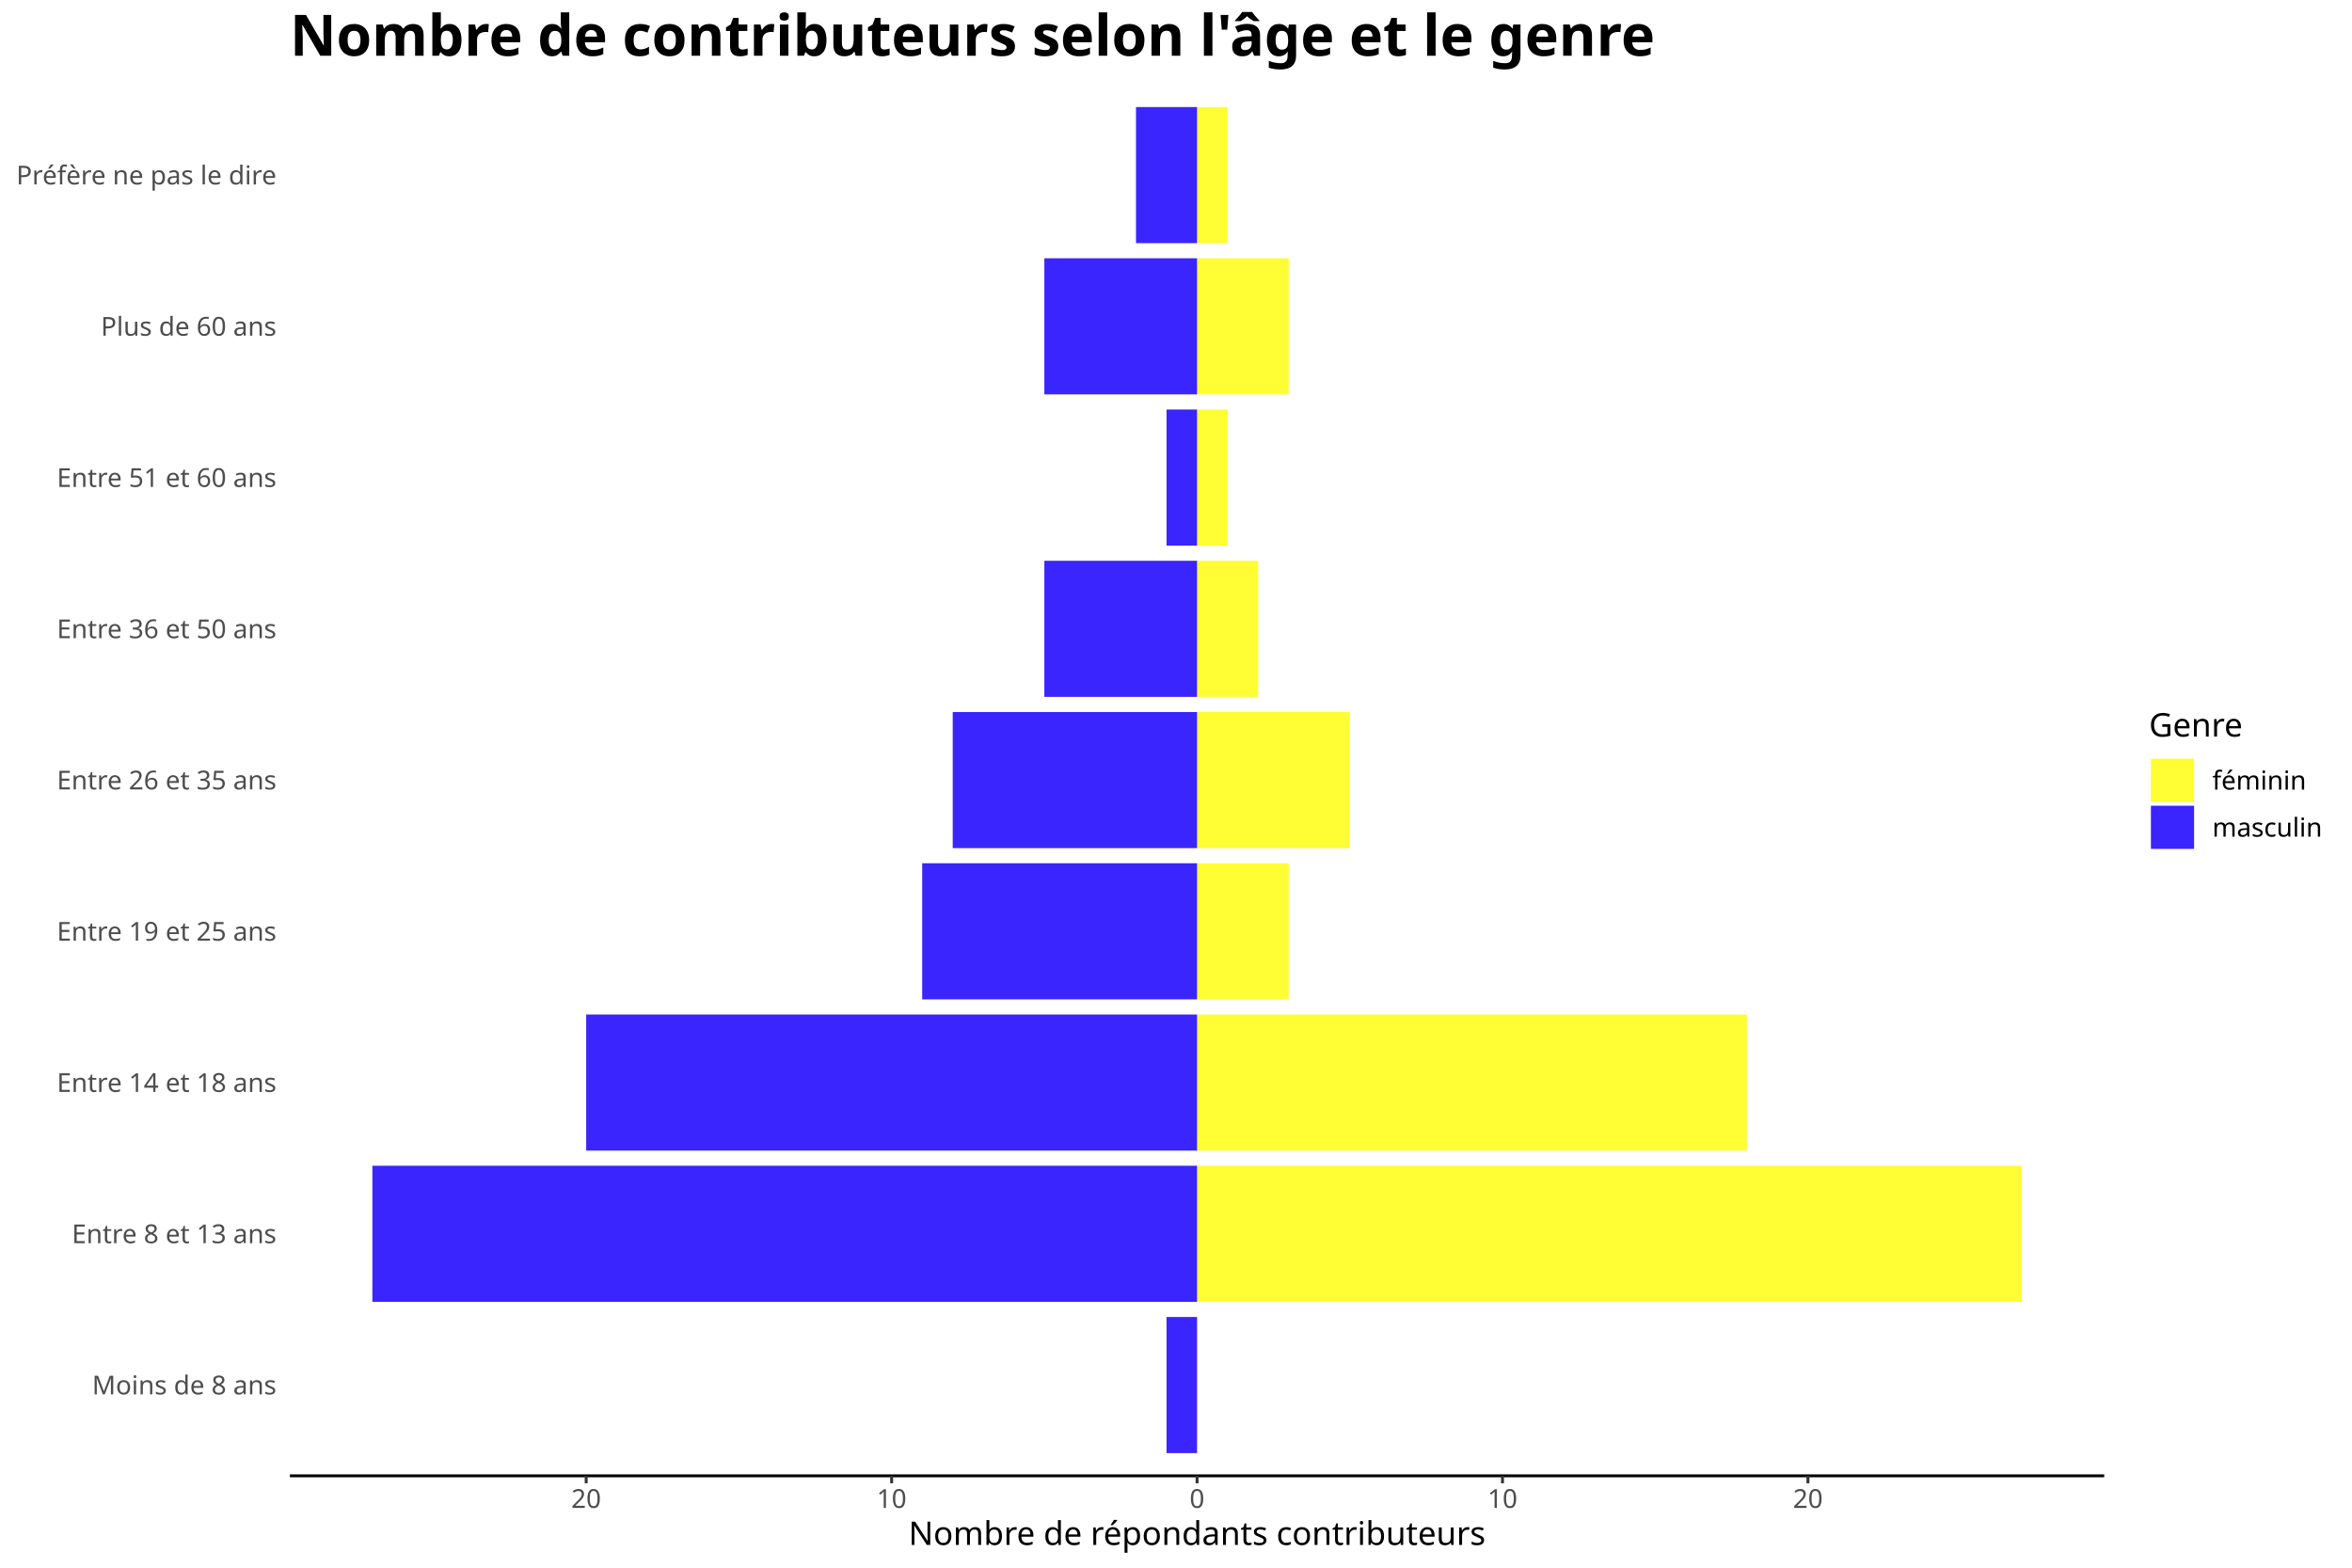
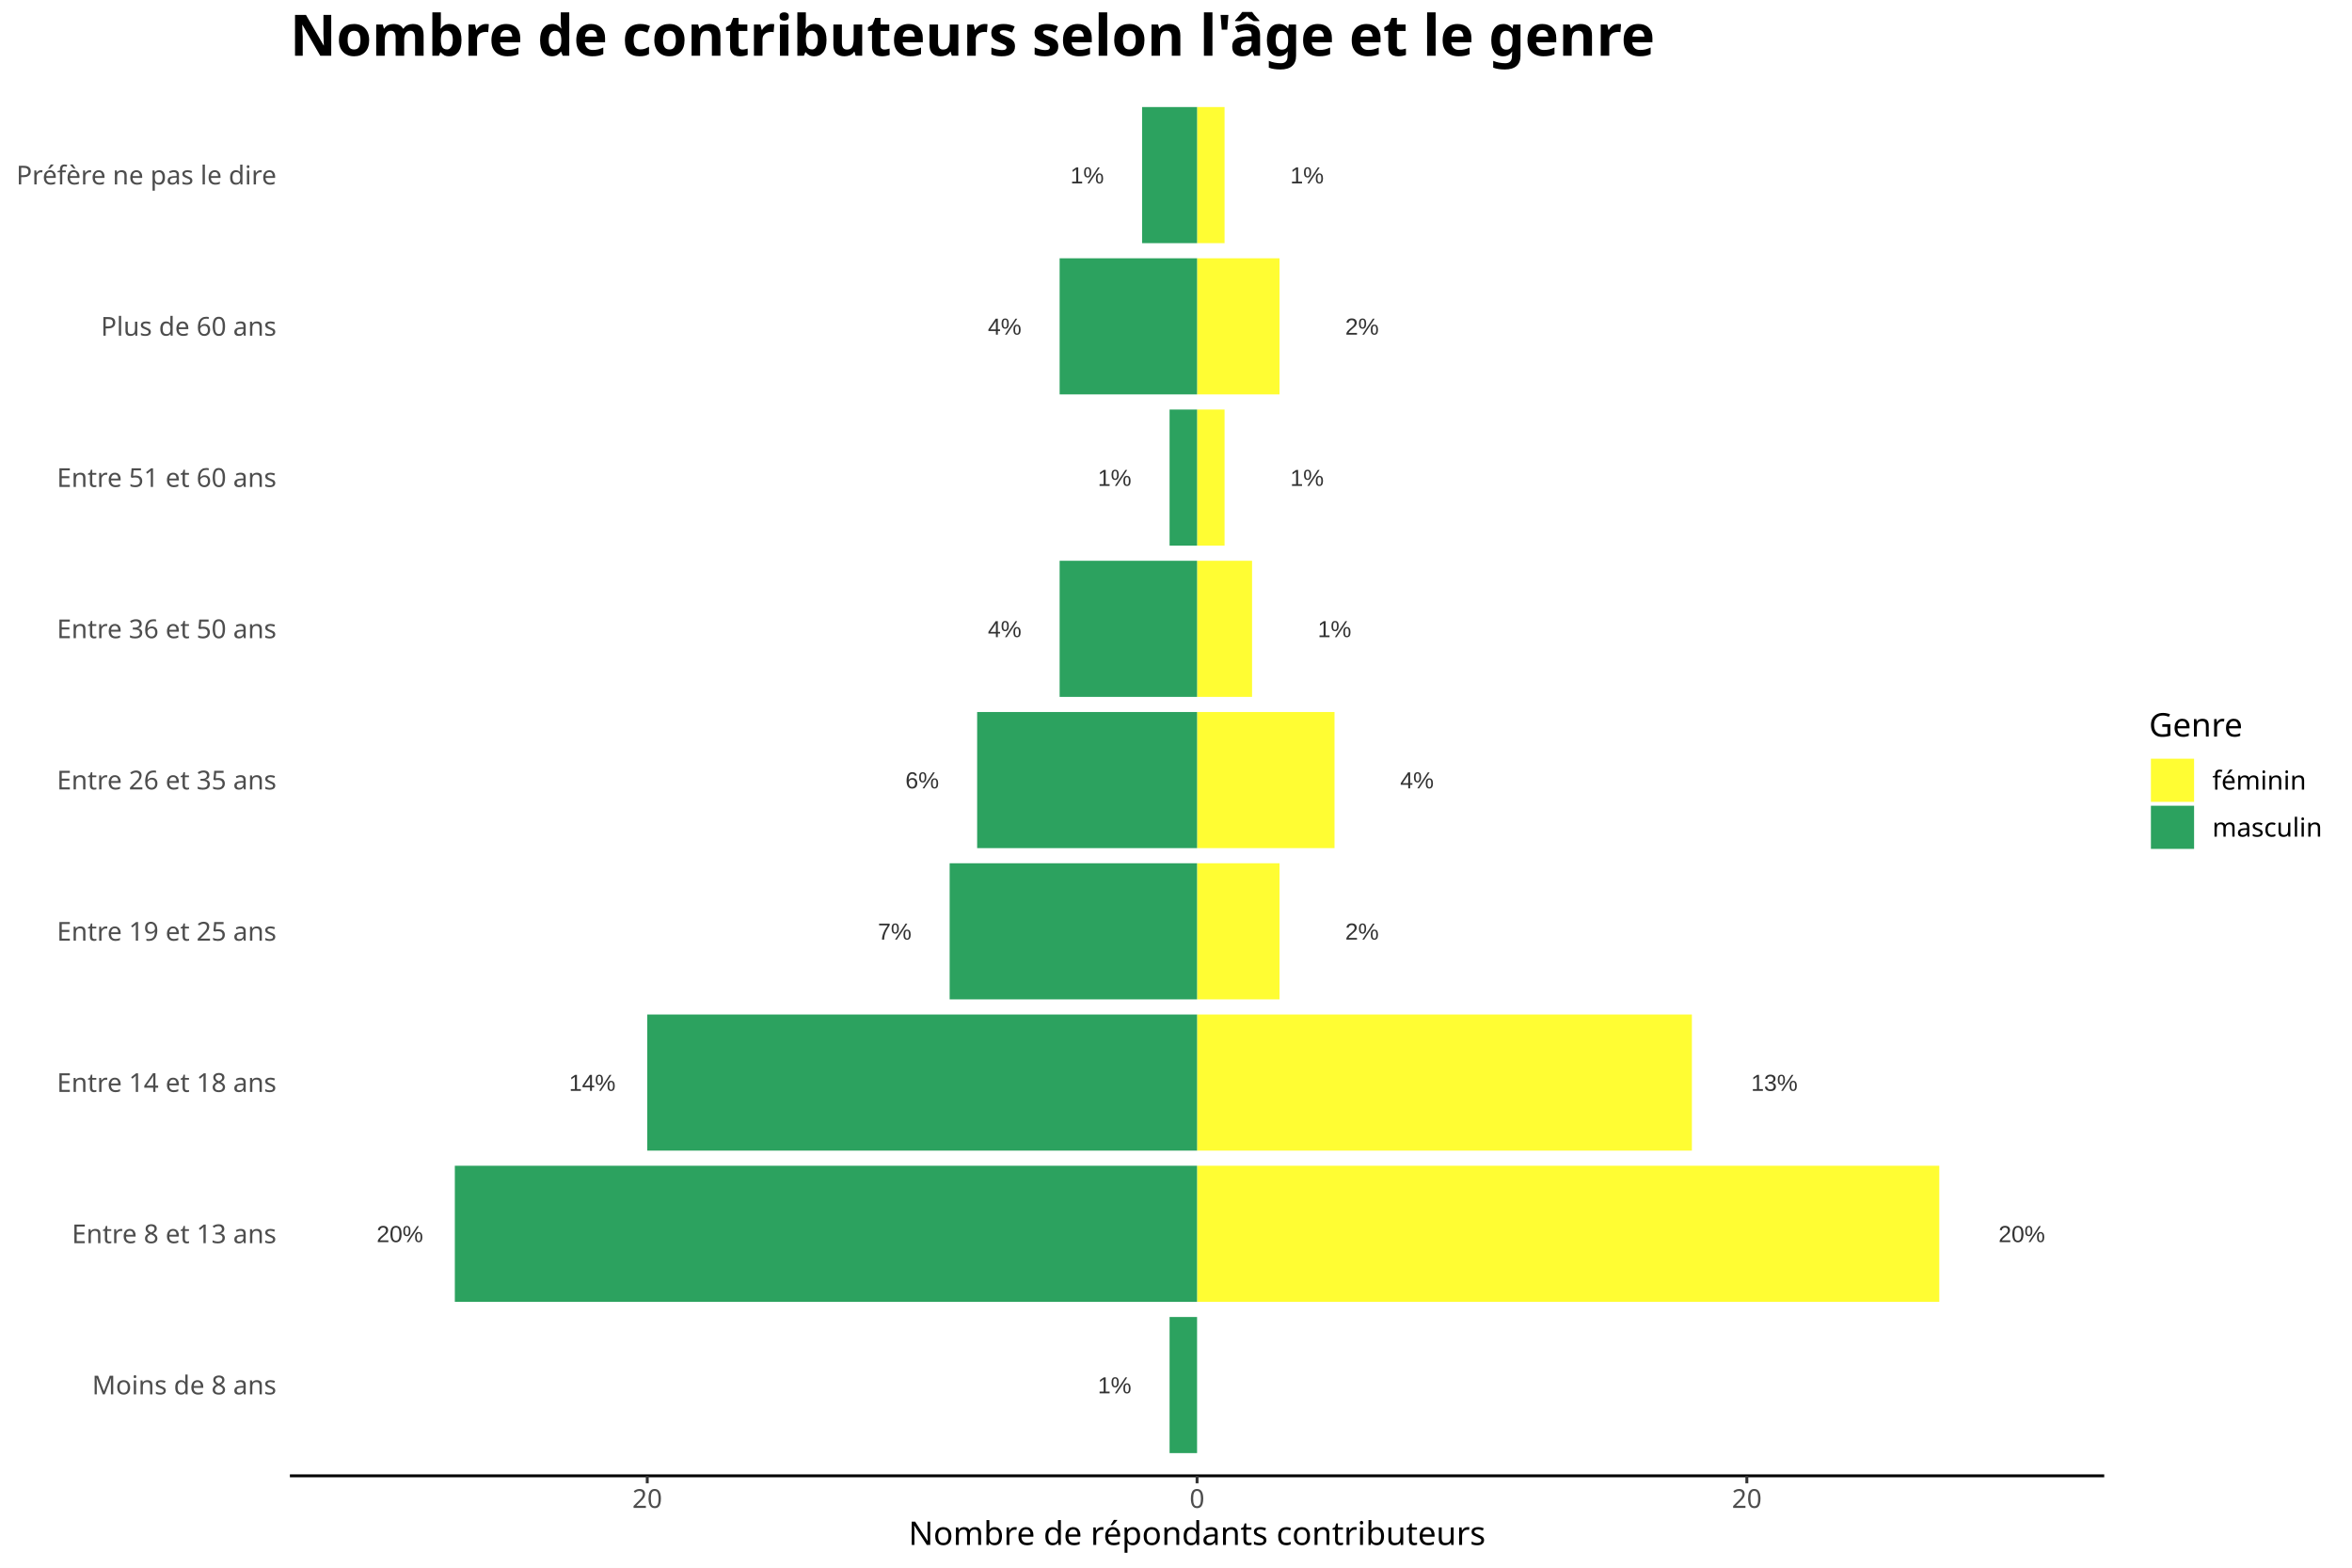
<svg xmlns="http://www.w3.org/2000/svg" class="svglite" width="864.00pt" height="576.00pt" viewBox="0 0 864.00 576.00">
  <defs>
    <style type="text/css">
    .svglite line, .svglite polyline, .svglite polygon, .svglite path, .svglite rect, .svglite circle {
      fill: none;
      stroke: #000000;
      stroke-linecap: round;
      stroke-linejoin: round;
      stroke-miterlimit: 10.00;
    }
    .svglite text {
      white-space: pre;
    }
  </style>
  </defs>
  <rect width="100%" height="100%" style="stroke: none; fill: #FFFFFF;" />
  <defs>
    <clipPath id="cpMC4wMHw4NjQuMDB8MC4wMHw1NzYuMDA=">
      <rect x="0.00" y="0.00" width="864.00" height="576.00" />
    </clipPath>
  </defs>
  <g clip-path="url(#cpMC4wMHw4NjQuMDB8MC4wMHw1NzYuMDA=)">
    <rect x="0" y="0.00" width="864.00" height="576.00" style="stroke-width: 1.07; stroke: #FFFFFF; fill: #FFFFFF;" />
  </g>
  <defs>
    <clipPath id="cpMTA2LjQ5fDc3Mi45OHwzMS4wMHw1NDIuMjQ=">
      <rect x="106.49" y="31.00" width="666.49" height="511.25" />
    </clipPath>
  </defs>
  <g clip-path="url(#cpMTA2LjQ5fDc3Mi45OHwzMS4wMHw1NDIuMjQ=)">
    <rect x="106.49" y="31.00" width="666.49" height="511.25" style="stroke-width: 1.07; stroke: none; fill: #FFFFFF;" />
-     <rect x="428.52" y="483.89" width="11.22" height="50.01" style="stroke-width: 1.07; stroke: none; stroke-linecap: square; stroke-linejoin: miter; fill: #3A25FF;" />
-     <rect x="439.74" y="428.32" width="302.95" height="50.01" style="stroke-width: 1.07; stroke: none; stroke-linecap: square; stroke-linejoin: miter; fill: #FFFD33;" />
-     <rect x="136.79" y="428.32" width="302.95" height="50.01" style="stroke-width: 1.07; stroke: none; stroke-linecap: square; stroke-linejoin: miter; fill: #3A25FF;" />
-     <rect x="439.74" y="372.75" width="201.97" height="50.01" style="stroke-width: 1.07; stroke: none; stroke-linecap: square; stroke-linejoin: miter; fill: #FFFD33;" />
-     <rect x="215.33" y="372.75" width="224.41" height="50.01" style="stroke-width: 1.07; stroke: none; stroke-linecap: square; stroke-linejoin: miter; fill: #3A25FF;" />
-     <rect x="439.74" y="317.18" width="33.66" height="50.01" style="stroke-width: 1.07; stroke: none; stroke-linecap: square; stroke-linejoin: miter; fill: #FFFD33;" />
-     <rect x="338.76" y="317.18" width="100.98" height="50.01" style="stroke-width: 1.07; stroke: none; stroke-linecap: square; stroke-linejoin: miter; fill: #3A25FF;" />
-     <rect x="439.74" y="261.61" width="56.10" height="50.01" style="stroke-width: 1.07; stroke: none; stroke-linecap: square; stroke-linejoin: miter; fill: #FFFD33;" />
-     <rect x="349.98" y="261.61" width="89.76" height="50.01" style="stroke-width: 1.07; stroke: none; stroke-linecap: square; stroke-linejoin: miter; fill: #3A25FF;" />
-     <rect x="439.74" y="206.04" width="22.44" height="50.01" style="stroke-width: 1.07; stroke: none; stroke-linecap: square; stroke-linejoin: miter; fill: #FFFD33;" />
-     <rect x="383.64" y="206.04" width="56.10" height="50.01" style="stroke-width: 1.07; stroke: none; stroke-linecap: square; stroke-linejoin: miter; fill: #3A25FF;" />
-     <rect x="439.74" y="150.47" width="11.22" height="50.01" style="stroke-width: 1.07; stroke: none; stroke-linecap: square; stroke-linejoin: miter; fill: #FFFD33;" />
-     <rect x="428.52" y="150.47" width="11.22" height="50.01" style="stroke-width: 1.07; stroke: none; stroke-linecap: square; stroke-linejoin: miter; fill: #3A25FF;" />
-     <rect x="439.74" y="94.90" width="33.66" height="50.01" style="stroke-width: 1.07; stroke: none; stroke-linecap: square; stroke-linejoin: miter; fill: #FFFD33;" />
-     <rect x="383.64" y="94.90" width="56.10" height="50.01" style="stroke-width: 1.07; stroke: none; stroke-linecap: square; stroke-linejoin: miter; fill: #3A25FF;" />
-     <rect x="439.74" y="39.33" width="11.22" height="50.01" style="stroke-width: 1.07; stroke: none; stroke-linecap: square; stroke-linejoin: miter; fill: #FFFD33;" />
-     <rect x="417.30" y="39.33" width="22.44" height="50.01" style="stroke-width: 1.07; stroke: none; stroke-linecap: square; stroke-linejoin: miter; fill: #3A25FF;" />
+     <rect x="429.64" y="483.89" width="10.10" height="50.01" style="stroke-width: 1.07; stroke: none; stroke-linecap: square; stroke-linejoin: miter; fill: #2CA25F;" />
+     <rect x="439.74" y="428.32" width="272.65" height="50.01" style="stroke-width: 1.07; stroke: none; stroke-linecap: square; stroke-linejoin: miter; fill: #FFFD33;" />
+     <rect x="167.08" y="428.32" width="272.65" height="50.01" style="stroke-width: 1.07; stroke: none; stroke-linecap: square; stroke-linejoin: miter; fill: #2CA25F;" />
+     <rect x="439.74" y="372.75" width="181.77" height="50.01" style="stroke-width: 1.07; stroke: none; stroke-linecap: square; stroke-linejoin: miter; fill: #FFFD33;" />
+     <rect x="237.77" y="372.75" width="201.97" height="50.01" style="stroke-width: 1.07; stroke: none; stroke-linecap: square; stroke-linejoin: miter; fill: #2CA25F;" />
+     <rect x="439.74" y="317.18" width="30.29" height="50.01" style="stroke-width: 1.07; stroke: none; stroke-linecap: square; stroke-linejoin: miter; fill: #FFFD33;" />
+     <rect x="348.85" y="317.18" width="90.88" height="50.01" style="stroke-width: 1.07; stroke: none; stroke-linecap: square; stroke-linejoin: miter; fill: #2CA25F;" />
+     <rect x="439.74" y="261.61" width="50.49" height="50.01" style="stroke-width: 1.07; stroke: none; stroke-linecap: square; stroke-linejoin: miter; fill: #FFFD33;" />
+     <rect x="358.95" y="261.61" width="80.79" height="50.01" style="stroke-width: 1.07; stroke: none; stroke-linecap: square; stroke-linejoin: miter; fill: #2CA25F;" />
+     <rect x="439.74" y="206.04" width="20.20" height="50.01" style="stroke-width: 1.07; stroke: none; stroke-linecap: square; stroke-linejoin: miter; fill: #FFFD33;" />
+     <rect x="389.25" y="206.04" width="50.49" height="50.01" style="stroke-width: 1.07; stroke: none; stroke-linecap: square; stroke-linejoin: miter; fill: #2CA25F;" />
+     <rect x="439.74" y="150.47" width="10.10" height="50.01" style="stroke-width: 1.07; stroke: none; stroke-linecap: square; stroke-linejoin: miter; fill: #FFFD33;" />
+     <rect x="429.64" y="150.47" width="10.10" height="50.01" style="stroke-width: 1.07; stroke: none; stroke-linecap: square; stroke-linejoin: miter; fill: #2CA25F;" />
+     <rect x="439.74" y="94.90" width="30.29" height="50.01" style="stroke-width: 1.07; stroke: none; stroke-linecap: square; stroke-linejoin: miter; fill: #FFFD33;" />
+     <rect x="389.25" y="94.90" width="50.49" height="50.01" style="stroke-width: 1.07; stroke: none; stroke-linecap: square; stroke-linejoin: miter; fill: #2CA25F;" />
+     <rect x="439.74" y="39.33" width="10.10" height="50.01" style="stroke-width: 1.07; stroke: none; stroke-linecap: square; stroke-linejoin: miter; fill: #FFFD33;" />
+     <rect x="419.54" y="39.33" width="20.20" height="50.01" style="stroke-width: 1.07; stroke: none; stroke-linecap: square; stroke-linejoin: miter; fill: #2CA25F;" />
+     <text x="409.44" y="511.95" text-anchor="middle" style="font-size: 8.54px;fill: #333333; font-family: &quot;Arial&quot;;" textLength="11.97px" lengthAdjust="spacingAndGlyphs">1%</text>
+     <text x="742.69" y="456.38" text-anchor="middle" style="font-size: 8.54px;fill: #333333; font-family: &quot;Arial&quot;;" textLength="16.86px" lengthAdjust="spacingAndGlyphs">20%</text>
+     <text x="146.89" y="456.38" text-anchor="middle" style="font-size: 8.54px;fill: #333333; font-family: &quot;Arial&quot;;" textLength="16.86px" lengthAdjust="spacingAndGlyphs">20%</text>
+     <text x="651.80" y="400.81" text-anchor="middle" style="font-size: 8.54px;fill: #333333; font-family: &quot;Arial&quot;;" textLength="16.86px" lengthAdjust="spacingAndGlyphs">13%</text>
+     <text x="217.58" y="400.81" text-anchor="middle" style="font-size: 8.54px;fill: #333333; font-family: &quot;Arial&quot;;" textLength="16.86px" lengthAdjust="spacingAndGlyphs">14%</text>
+     <text x="500.33" y="345.24" text-anchor="middle" style="font-size: 8.54px;fill: #333333; font-family: &quot;Arial&quot;;" textLength="11.97px" lengthAdjust="spacingAndGlyphs">2%</text>
+     <text x="328.66" y="345.24" text-anchor="middle" style="font-size: 8.54px;fill: #333333; font-family: &quot;Arial&quot;;" textLength="11.97px" lengthAdjust="spacingAndGlyphs">7%</text>
+     <text x="520.52" y="289.67" text-anchor="middle" style="font-size: 8.54px;fill: #333333; font-family: &quot;Arial&quot;;" textLength="11.97px" lengthAdjust="spacingAndGlyphs">4%</text>
+     <text x="338.76" y="289.67" text-anchor="middle" style="font-size: 8.54px;fill: #333333; font-family: &quot;Arial&quot;;" textLength="11.97px" lengthAdjust="spacingAndGlyphs">6%</text>
+     <text x="490.23" y="234.10" text-anchor="middle" style="font-size: 8.54px;fill: #333333; font-family: &quot;Arial&quot;;" textLength="11.97px" lengthAdjust="spacingAndGlyphs">1%</text>
+     <text x="369.05" y="234.10" text-anchor="middle" style="font-size: 8.54px;fill: #333333; font-family: &quot;Arial&quot;;" textLength="11.97px" lengthAdjust="spacingAndGlyphs">4%</text>
+     <text x="480.13" y="178.53" text-anchor="middle" style="font-size: 8.54px;fill: #333333; font-family: &quot;Arial&quot;;" textLength="11.97px" lengthAdjust="spacingAndGlyphs">1%</text>
+     <text x="409.44" y="178.53" text-anchor="middle" style="font-size: 8.54px;fill: #333333; font-family: &quot;Arial&quot;;" textLength="11.97px" lengthAdjust="spacingAndGlyphs">1%</text>
+     <text x="500.33" y="122.96" text-anchor="middle" style="font-size: 8.54px;fill: #333333; font-family: &quot;Arial&quot;;" textLength="11.97px" lengthAdjust="spacingAndGlyphs">2%</text>
+     <text x="369.05" y="122.96" text-anchor="middle" style="font-size: 8.54px;fill: #333333; font-family: &quot;Arial&quot;;" textLength="11.97px" lengthAdjust="spacingAndGlyphs">4%</text>
+     <text x="480.13" y="67.39" text-anchor="middle" style="font-size: 8.54px;fill: #333333; font-family: &quot;Arial&quot;;" textLength="11.97px" lengthAdjust="spacingAndGlyphs">1%</text>
+     <text x="399.35" y="67.39" text-anchor="middle" style="font-size: 8.54px;fill: #333333; font-family: &quot;Arial&quot;;" textLength="11.97px" lengthAdjust="spacingAndGlyphs">1%</text>
  </g>
  <g clip-path="url(#cpMC4wMHw4NjQuMDB8MC4wMHw1NzYuMDA=)">
    <text x="101.56" y="512.33" text-anchor="end" style="font-size: 9.60px;fill: #4D4D4D; font-family: &quot;Noto Sans&quot;;" textLength="67.68px" lengthAdjust="spacingAndGlyphs">Moins de 8 ans</text>
    <text x="101.56" y="456.76" text-anchor="end" style="font-size: 9.60px;fill: #4D4D4D; font-family: &quot;Noto Sans&quot;;" textLength="75.30px" lengthAdjust="spacingAndGlyphs">Entre 8 et 13 ans</text>
    <text x="101.56" y="401.19" text-anchor="end" style="font-size: 9.60px;fill: #4D4D4D; font-family: &quot;Noto Sans&quot;;" textLength="80.79px" lengthAdjust="spacingAndGlyphs">Entre 14 et 18 ans</text>
    <text x="101.56" y="345.62" text-anchor="end" style="font-size: 9.60px;fill: #4D4D4D; font-family: &quot;Noto Sans&quot;;" textLength="80.79px" lengthAdjust="spacingAndGlyphs">Entre 19 et 25 ans</text>
    <text x="101.56" y="290.05" text-anchor="end" style="font-size: 9.60px;fill: #4D4D4D; font-family: &quot;Noto Sans&quot;;" textLength="80.79px" lengthAdjust="spacingAndGlyphs">Entre 26 et 35 ans</text>
    <text x="101.56" y="234.48" text-anchor="end" style="font-size: 9.60px;fill: #4D4D4D; font-family: &quot;Noto Sans&quot;;" textLength="80.79px" lengthAdjust="spacingAndGlyphs">Entre 36 et 50 ans</text>
    <text x="101.56" y="178.91" text-anchor="end" style="font-size: 9.60px;fill: #4D4D4D; font-family: &quot;Noto Sans&quot;;" textLength="80.79px" lengthAdjust="spacingAndGlyphs">Entre 51 et 60 ans</text>
    <text x="101.56" y="123.34" text-anchor="end" style="font-size: 9.60px;fill: #4D4D4D; font-family: &quot;Noto Sans&quot;;" textLength="64.46px" lengthAdjust="spacingAndGlyphs">Plus de 60 ans</text>
    <text x="101.56" y="67.77" text-anchor="end" style="font-size: 9.60px;fill: #4D4D4D; font-family: &quot;Noto Sans&quot;;" textLength="96.08px" lengthAdjust="spacingAndGlyphs">Préfère ne pas le dire</text>
    <polyline points="106.49,542.24 772.98,542.24 " style="stroke-width: 1.07; stroke-linecap: butt;" />
-     <polyline points="215.33,544.98 215.33,542.24 " style="stroke-width: 1.07; stroke: #333333; stroke-linecap: butt;" />
-     <polyline points="327.54,544.98 327.54,542.24 " style="stroke-width: 1.07; stroke: #333333; stroke-linecap: butt;" />
+     <polyline points="237.77,544.98 237.77,542.24 " style="stroke-width: 1.07; stroke: #333333; stroke-linecap: butt;" />
    <polyline points="439.74,544.98 439.74,542.24 " style="stroke-width: 1.07; stroke: #333333; stroke-linecap: butt;" />
-     <polyline points="551.94,544.98 551.94,542.24 " style="stroke-width: 1.07; stroke: #333333; stroke-linecap: butt;" />
-     <polyline points="664.14,544.98 664.14,542.24 " style="stroke-width: 1.07; stroke: #333333; stroke-linecap: butt;" />
-     <text x="215.33" y="554.03" text-anchor="middle" style="font-size: 9.60px;fill: #4D4D4D; font-family: &quot;Noto Sans&quot;;" textLength="10.97px" lengthAdjust="spacingAndGlyphs">20</text>
-     <text x="327.54" y="554.03" text-anchor="middle" style="font-size: 9.60px;fill: #4D4D4D; font-family: &quot;Noto Sans&quot;;" textLength="10.97px" lengthAdjust="spacingAndGlyphs">10</text>
+     <polyline points="641.70,544.98 641.70,542.24 " style="stroke-width: 1.07; stroke: #333333; stroke-linecap: butt;" />
+     <text x="237.77" y="554.03" text-anchor="middle" style="font-size: 9.60px;fill: #4D4D4D; font-family: &quot;Noto Sans&quot;;" textLength="10.97px" lengthAdjust="spacingAndGlyphs">20</text>
    <text x="439.74" y="554.03" text-anchor="middle" style="font-size: 9.60px;fill: #4D4D4D; font-family: &quot;Noto Sans&quot;;" textLength="5.49px" lengthAdjust="spacingAndGlyphs">0</text>
-     <text x="551.94" y="554.03" text-anchor="middle" style="font-size: 9.60px;fill: #4D4D4D; font-family: &quot;Noto Sans&quot;;" textLength="10.97px" lengthAdjust="spacingAndGlyphs">10</text>
-     <text x="664.14" y="554.03" text-anchor="middle" style="font-size: 9.60px;fill: #4D4D4D; font-family: &quot;Noto Sans&quot;;" textLength="10.97px" lengthAdjust="spacingAndGlyphs">20</text>
+     <text x="641.70" y="554.03" text-anchor="middle" style="font-size: 9.60px;fill: #4D4D4D; font-family: &quot;Noto Sans&quot;;" textLength="10.97px" lengthAdjust="spacingAndGlyphs">20</text>
    <text x="439.74" y="567.64" text-anchor="middle" style="font-size: 12.00px; font-family: &quot;Noto Sans&quot;;" textLength="212.41px" lengthAdjust="spacingAndGlyphs">Nombre de répondants contributeurs</text>
    <rect x="783.94" y="255.15" width="74.58" height="62.94" style="stroke-width: 1.07; stroke: none; fill: #FFFFFF;" />
    <text x="789.42" y="270.63" style="font-size: 12.00px; font-family: &quot;Noto Sans&quot;;" textLength="34.64px" lengthAdjust="spacingAndGlyphs">Genre</text>
    <rect x="790.13" y="278.76" width="15.86" height="15.86" style="stroke-width: 1.07; stroke: none; stroke-linecap: square; stroke-linejoin: miter; fill: #FFFD33;" />
-     <rect x="790.13" y="296.04" width="15.86" height="15.86" style="stroke-width: 1.07; stroke: none; stroke-linecap: square; stroke-linejoin: miter; fill: #3A25FF;" />
+     <rect x="790.13" y="296.04" width="15.86" height="15.86" style="stroke-width: 1.07; stroke: none; stroke-linecap: square; stroke-linejoin: miter; fill: #2CA25F;" />
    <text x="812.68" y="290.12" style="font-size: 9.60px; font-family: &quot;Noto Sans&quot;;" textLength="34.49px" lengthAdjust="spacingAndGlyphs">féminin</text>
    <text x="812.68" y="307.40" style="font-size: 9.60px; font-family: &quot;Noto Sans&quot;;" textLength="40.36px" lengthAdjust="spacingAndGlyphs">masculin</text>
    <text x="106.49" y="20.48" style="font-size: 21.00px; font-weight: bold; font-family: &quot;Noto Sans&quot;;" textLength="503.09px" lengthAdjust="spacingAndGlyphs">Nombre de contributeurs selon l'âge et le genre</text>
  </g>
</svg>
